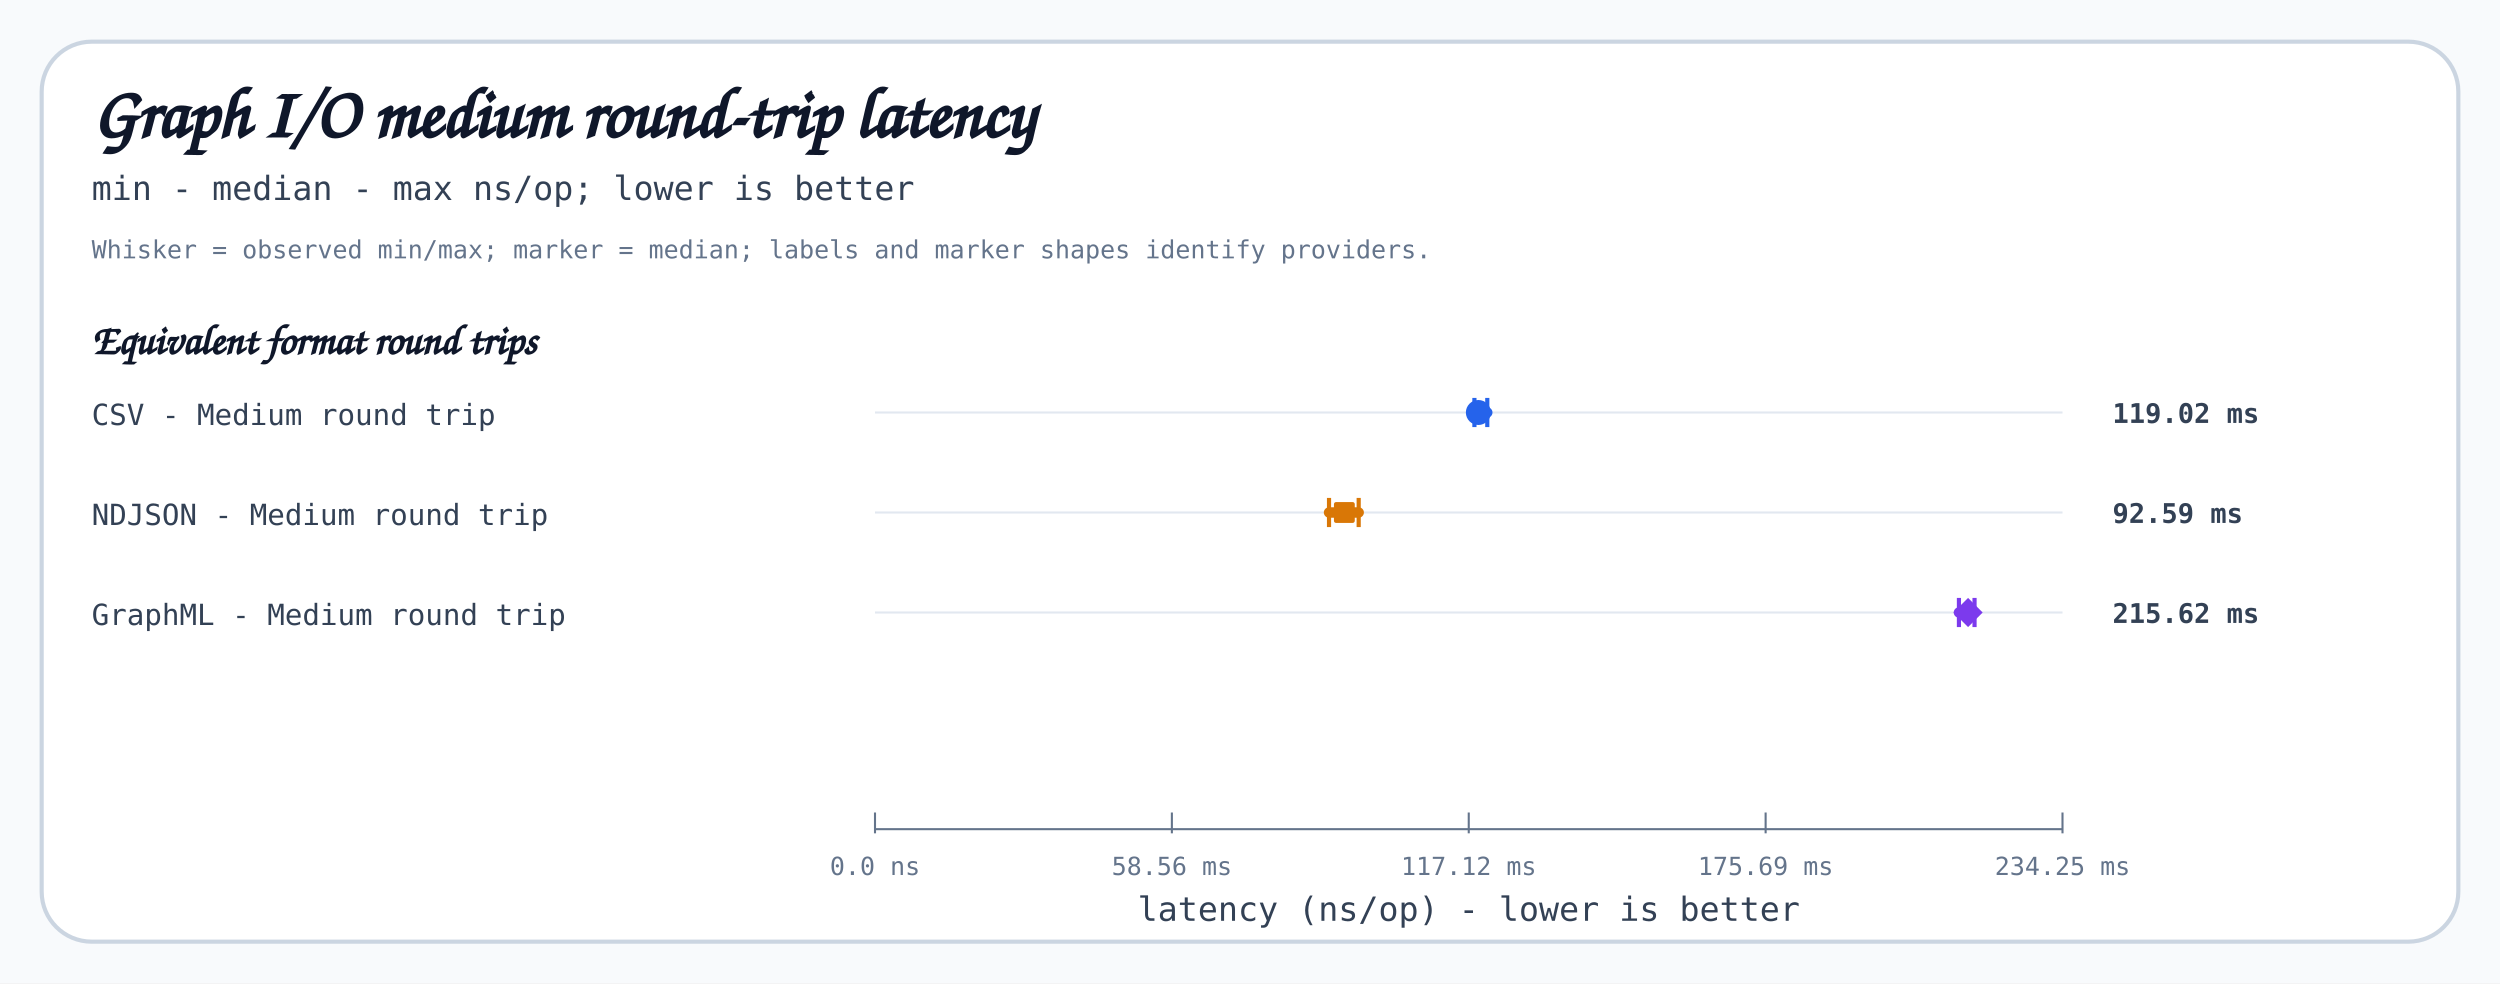
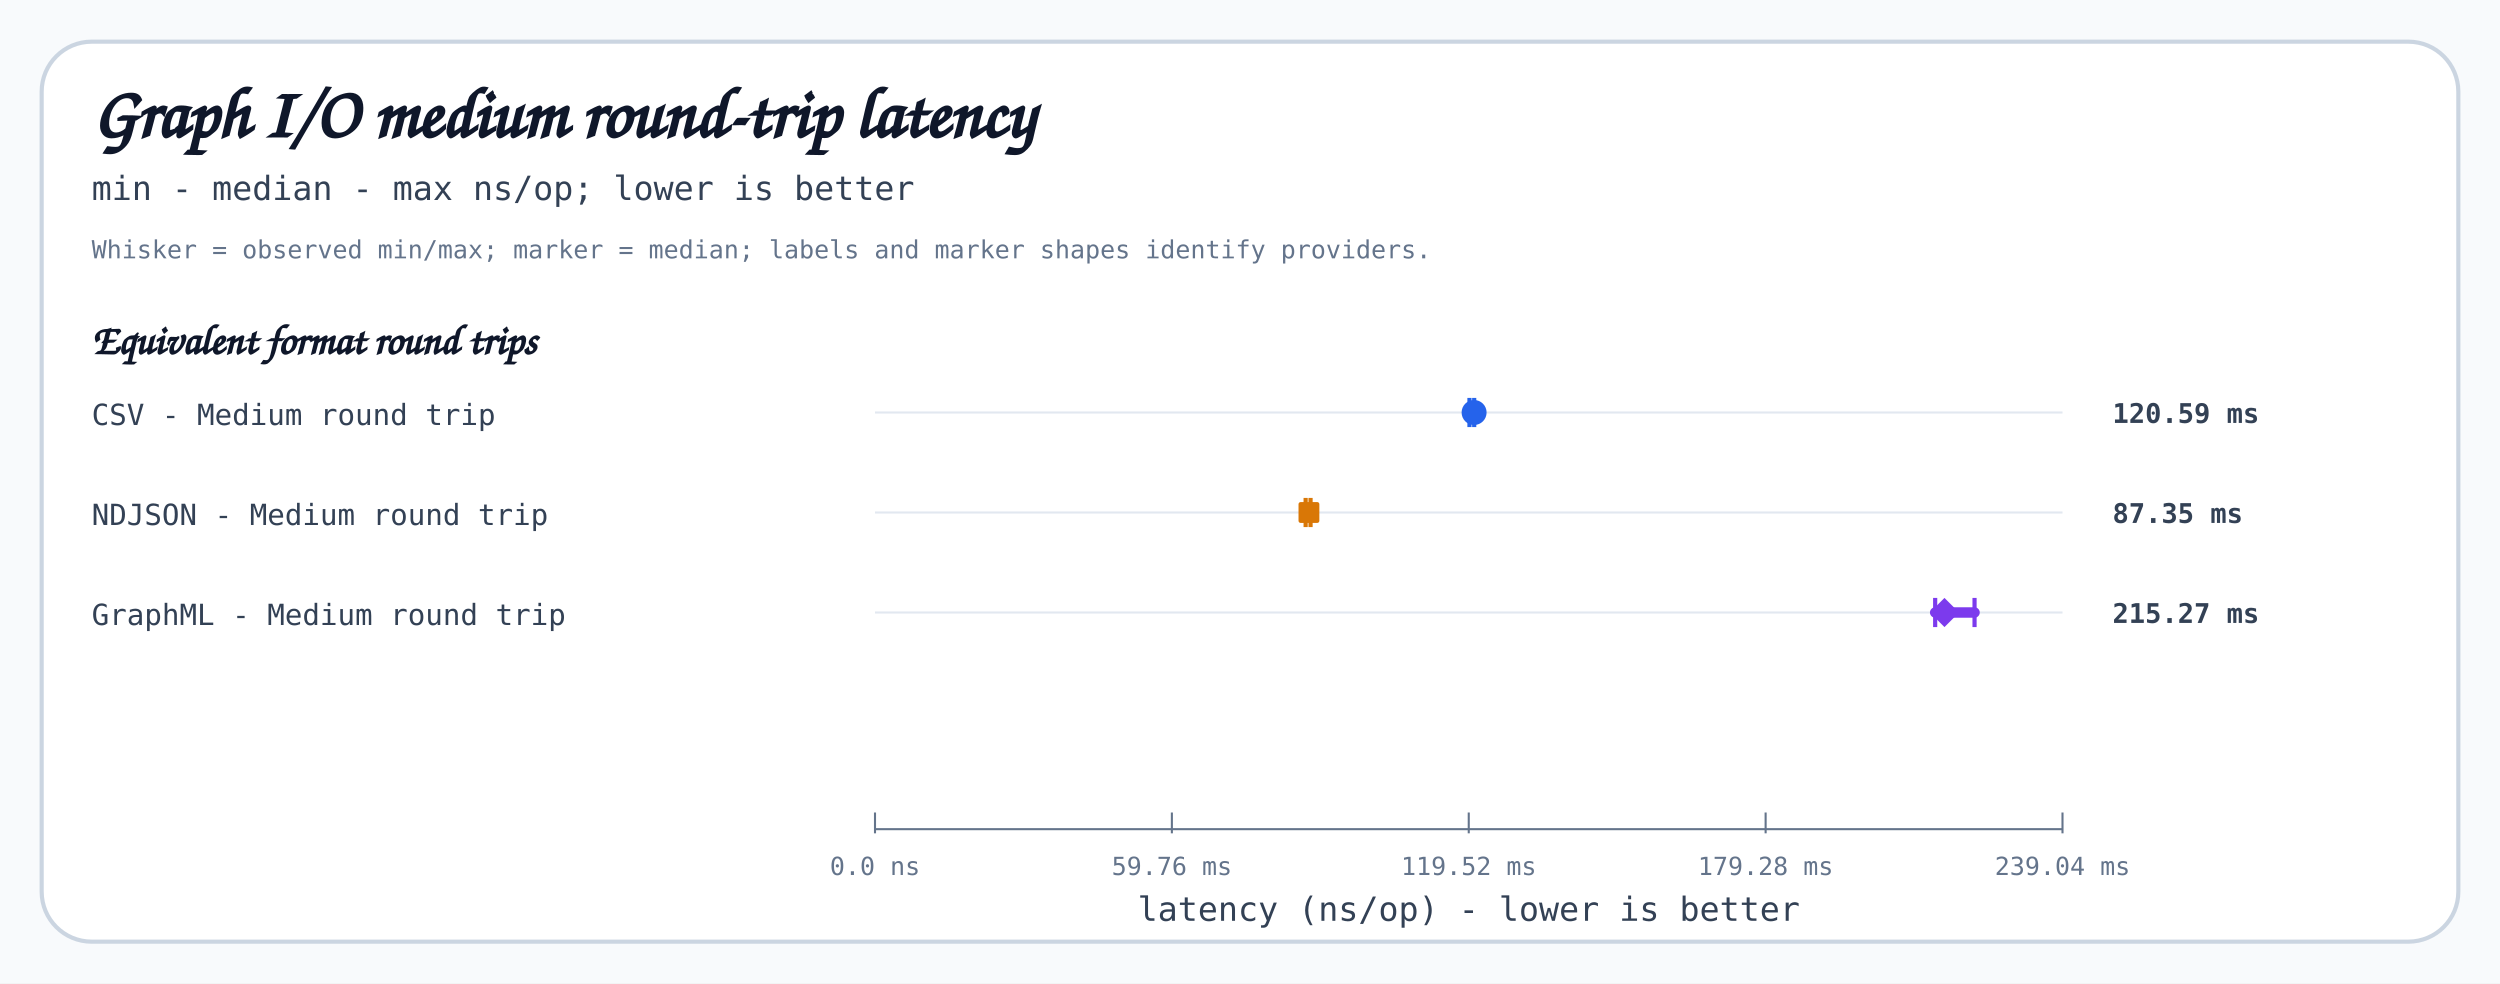
<svg xmlns="http://www.w3.org/2000/svg" width="1200" height="472" viewBox="0 0 1200 472">
  <defs>
    <style>
    .title{font-family:'Architects Daughter','Comic Sans MS',cursive;font-size:34px;font-weight:700;fill:#0F172A}
    .mono{font-family:'Comic Mono','SFMono-Regular',Consolas,monospace;fill:#334155}
    .subtitle{font-size:16px}.panel{font-size:20px;font-weight:700}.label{font-size:14px}.value{font-size:13px;font-weight:700}.axis{font-size:12px;fill:#64748B}
  </style>
  </defs>
  <rect width="1200" height="472" fill="#F8FAFC" />
  <rect x="20" y="20" width="1160" height="432" rx="24" fill="#FFFFFF" stroke="#CBD5E1" stroke-width="2" />
  <text x="44" y="66" class="title">Graph I/O medium round-trip latency</text>
  <text x="44" y="96" class="mono subtitle">min - median - max ns/op; lower is better</text>
  <text x="44" y="124" class="mono axis">Whisker = observed min/max; marker = median; labels and marker shapes identify providers.</text>
  <text x="44" y="170" class="title panel">Equivalent format round trips</text>
  <text x="44" y="204" class="mono label">CSV - Medium round trip</text>
  <line x1="420" y1="198" x2="990" y2="198" stroke="#E2E8F0" />
-   <line x1="707.719" y1="198" x2="713.895" y2="198" stroke="#2563EB" stroke-width="5" stroke-linecap="round" />
-   <line x1="707.719" y1="191" x2="707.719" y2="205" stroke="#2563EB" stroke-width="2" />
-   <line x1="713.895" y1="191" x2="713.895" y2="205" stroke="#2563EB" stroke-width="2" />
-   <circle cx="709.616" cy="198" r="6" fill="#2563EB" />
-   <text x="1014" y="203" class="mono value">119.02 ms</text>
+   <line x1="705.341" y1="198" x2="707.62" y2="198" stroke="#2563EB" stroke-width="5" stroke-linecap="round" />
+   <line x1="705.341" y1="191" x2="705.341" y2="205" stroke="#2563EB" stroke-width="2" />
+   <line x1="707.62" y1="191" x2="707.62" y2="205" stroke="#2563EB" stroke-width="2" />
+   <circle cx="707.567" cy="198" r="6" fill="#2563EB" />
+   <text x="1014" y="203" class="mono value">120.59 ms</text>
  <text x="44" y="252" class="mono label">NDJSON - Medium round trip</text>
  <line x1="420" y1="246" x2="990" y2="246" stroke="#E2E8F0" />
-   <line x1="637.929" y1="246" x2="652.17" y2="246" stroke="#D97706" stroke-width="5" stroke-linecap="round" />
-   <line x1="637.929" y1="239" x2="637.929" y2="253" stroke="#D97706" stroke-width="2" />
-   <line x1="652.17" y1="239" x2="652.17" y2="253" stroke="#D97706" stroke-width="2" />
-   <rect x="640.29" y="241" width="10" height="10" rx="1" fill="#D97706" />
-   <text x="1014" y="251" class="mono value">92.59 ms</text>
+   <line x1="626.702" y1="246" x2="629.066" y2="246" stroke="#D97706" stroke-width="5" stroke-linecap="round" />
+   <line x1="626.702" y1="239" x2="626.702" y2="253" stroke="#D97706" stroke-width="2" />
+   <line x1="629.066" y1="239" x2="629.066" y2="253" stroke="#D97706" stroke-width="2" />
+   <rect x="623.289" y="241" width="10" height="10" rx="1" fill="#D97706" />
+   <text x="1014" y="251" class="mono value">87.35 ms</text>
  <text x="44" y="300" class="mono label">GraphML - Medium round trip</text>
  <line x1="420" y1="294" x2="990" y2="294" stroke="#E2E8F0" />
-   <line x1="940.287" y1="294" x2="947.778" y2="294" stroke="#7C3AED" stroke-width="5" stroke-linecap="round" />
-   <line x1="940.287" y1="287" x2="940.287" y2="301" stroke="#7C3AED" stroke-width="2" />
+   <line x1="928.881" y1="294" x2="947.778" y2="294" stroke="#7C3AED" stroke-width="5" stroke-linecap="round" />
+   <line x1="928.881" y1="287" x2="928.881" y2="301" stroke="#7C3AED" stroke-width="2" />
  <line x1="947.778" y1="287" x2="947.778" y2="301" stroke="#7C3AED" stroke-width="2" />
-   <path d="M 944.678 287 L 951.678 294 L 944.678 301 L 937.678 294 Z" fill="#7C3AED" />
-   <text x="1014" y="299" class="mono value">215.62 ms</text>
+   <path d="M 933.339 287 L 940.339 294 L 933.339 301 L 926.339 294 Z" fill="#7C3AED" />
+   <text x="1014" y="299" class="mono value">215.27 ms</text>
  <line x1="420" y1="390" x2="420" y2="400" stroke="#64748B" />
  <text x="420" y="420" text-anchor="middle" class="mono axis">0.0 ns</text>
  <line x1="562.5" y1="390" x2="562.5" y2="400" stroke="#64748B" />
-   <text x="562.5" y="420" text-anchor="middle" class="mono axis">58.56 ms</text>
+   <text x="562.5" y="420" text-anchor="middle" class="mono axis">59.76 ms</text>
  <line x1="705" y1="390" x2="705" y2="400" stroke="#64748B" />
-   <text x="705" y="420" text-anchor="middle" class="mono axis">117.12 ms</text>
+   <text x="705" y="420" text-anchor="middle" class="mono axis">119.52 ms</text>
  <line x1="847.5" y1="390" x2="847.5" y2="400" stroke="#64748B" />
-   <text x="847.5" y="420" text-anchor="middle" class="mono axis">175.69 ms</text>
+   <text x="847.5" y="420" text-anchor="middle" class="mono axis">179.28 ms</text>
  <line x1="990" y1="390" x2="990" y2="400" stroke="#64748B" />
-   <text x="990" y="420" text-anchor="middle" class="mono axis">234.25 ms</text>
+   <text x="990" y="420" text-anchor="middle" class="mono axis">239.04 ms</text>
  <line x1="420" y1="398" x2="990" y2="398" stroke="#64748B" />
  <text x="705" y="442" text-anchor="middle" class="mono subtitle">latency (ns/op) - lower is better</text>
</svg>
